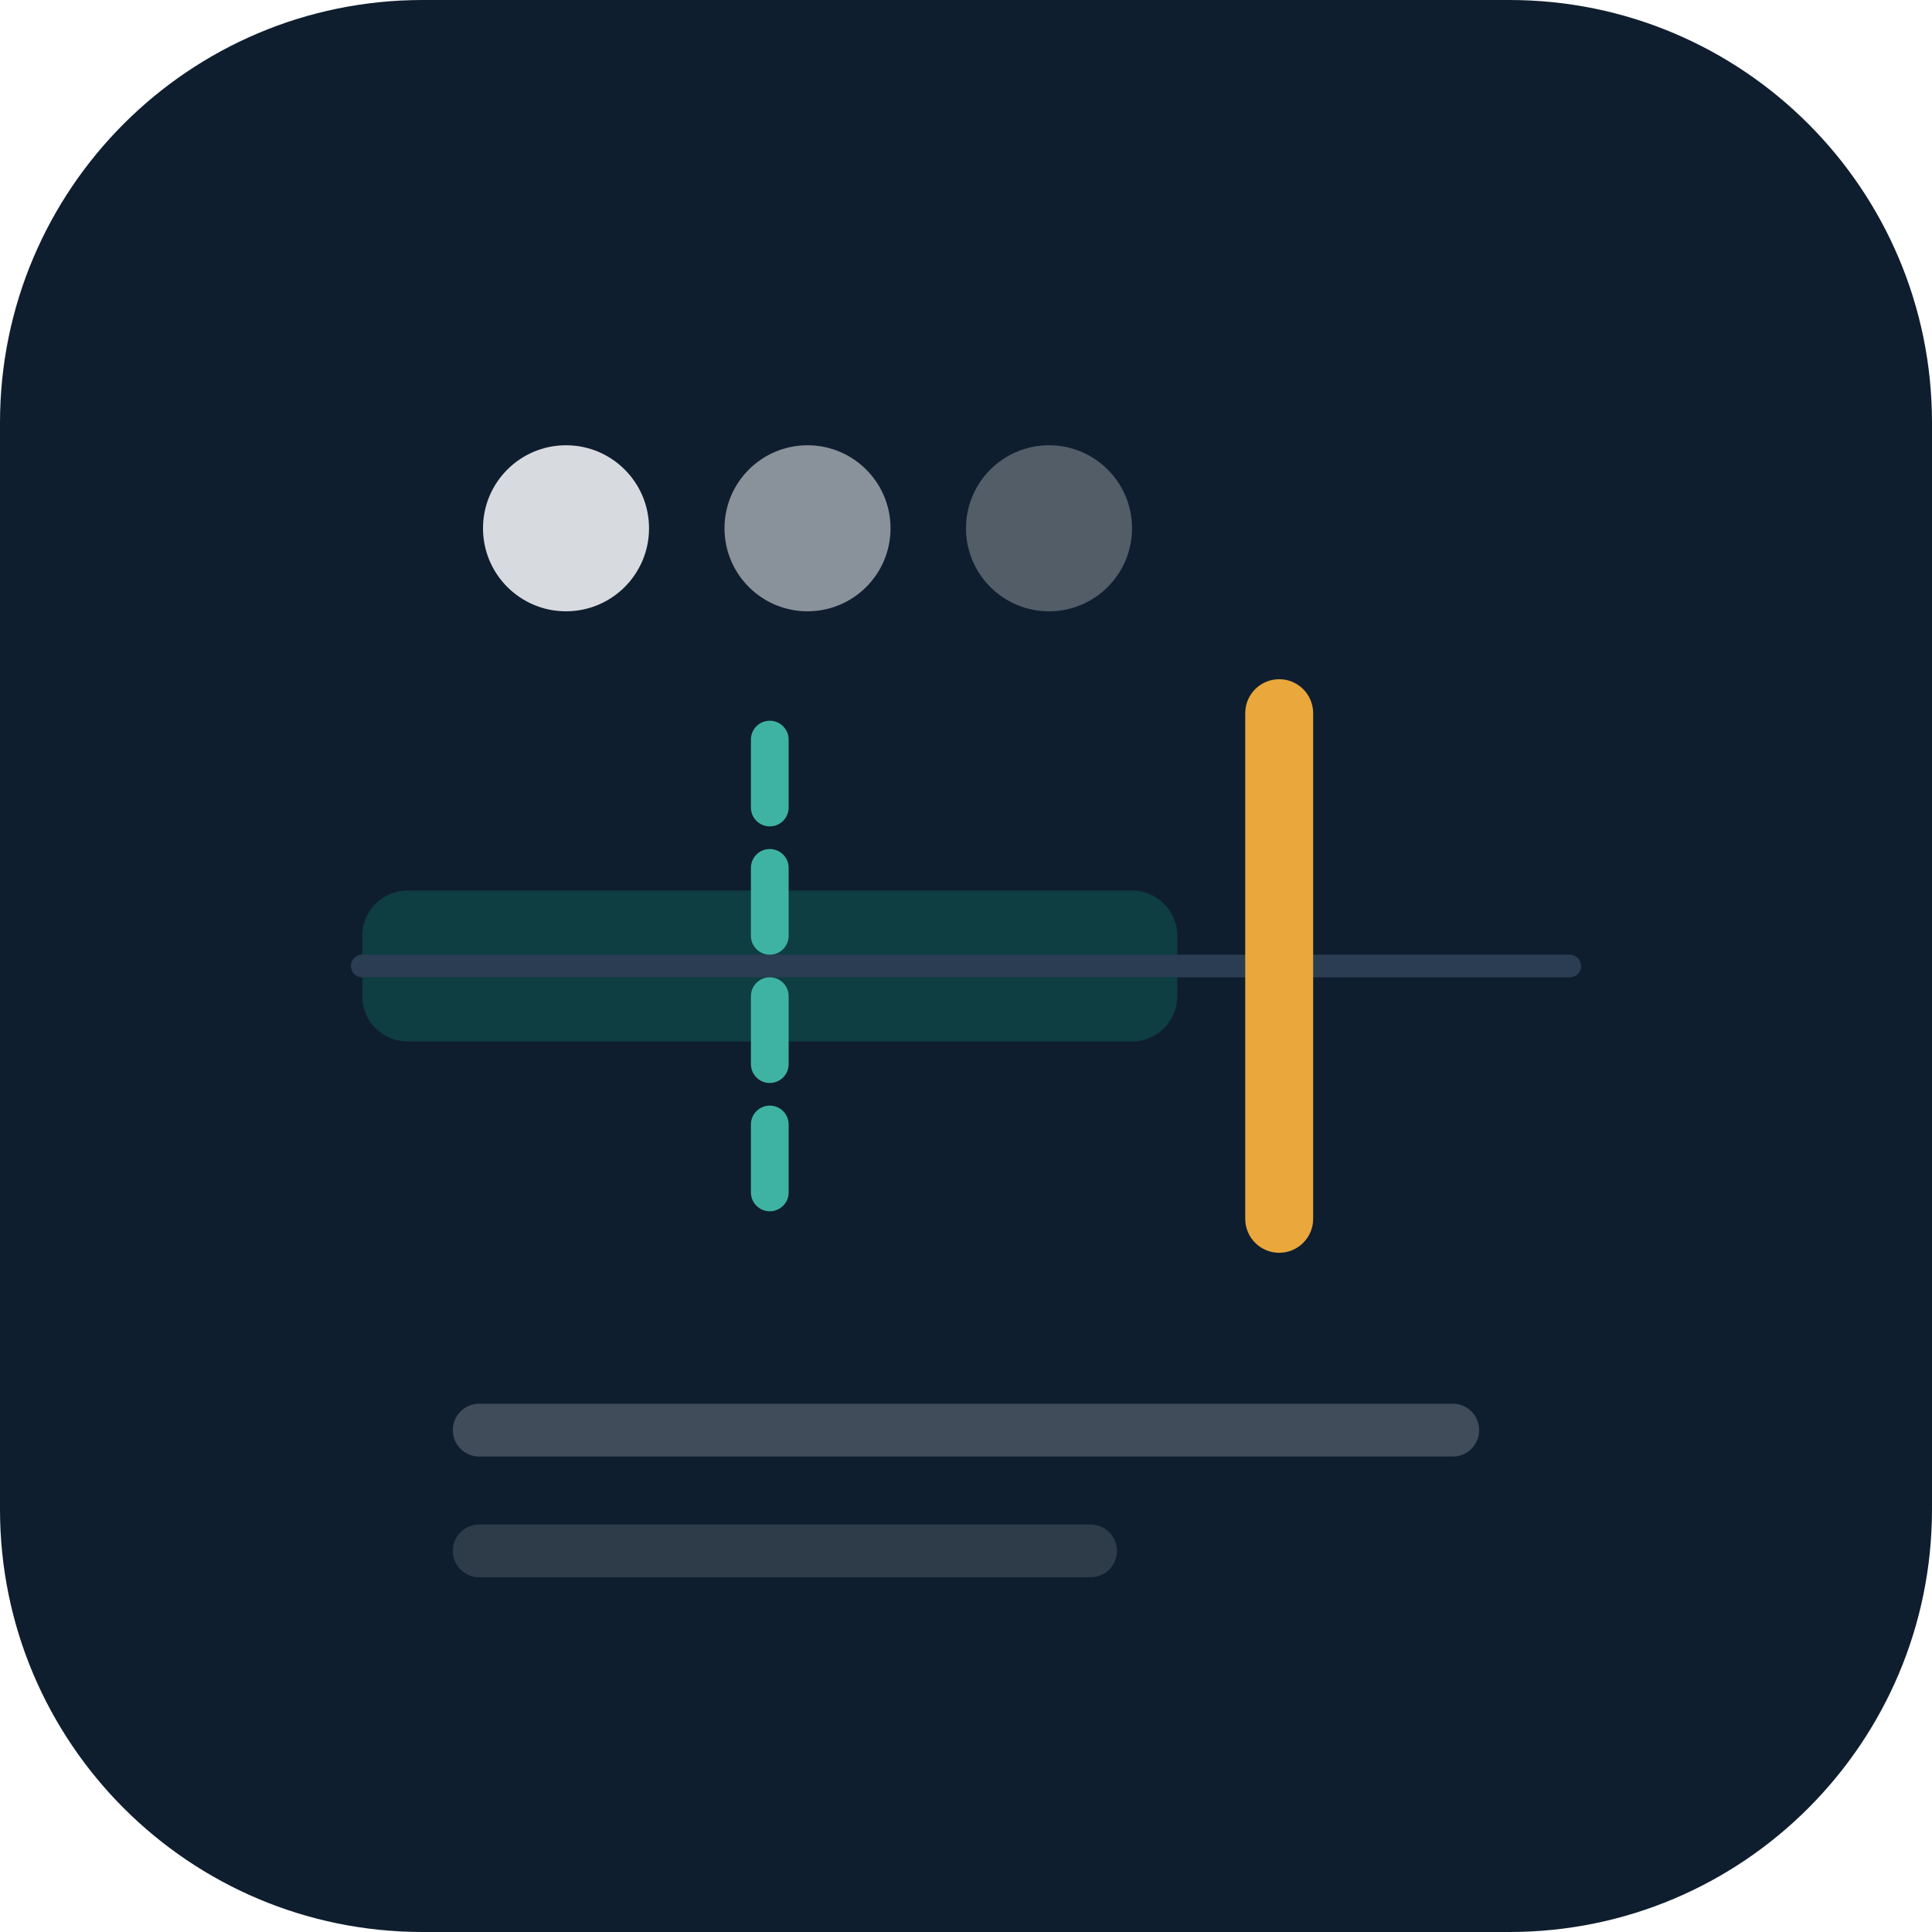
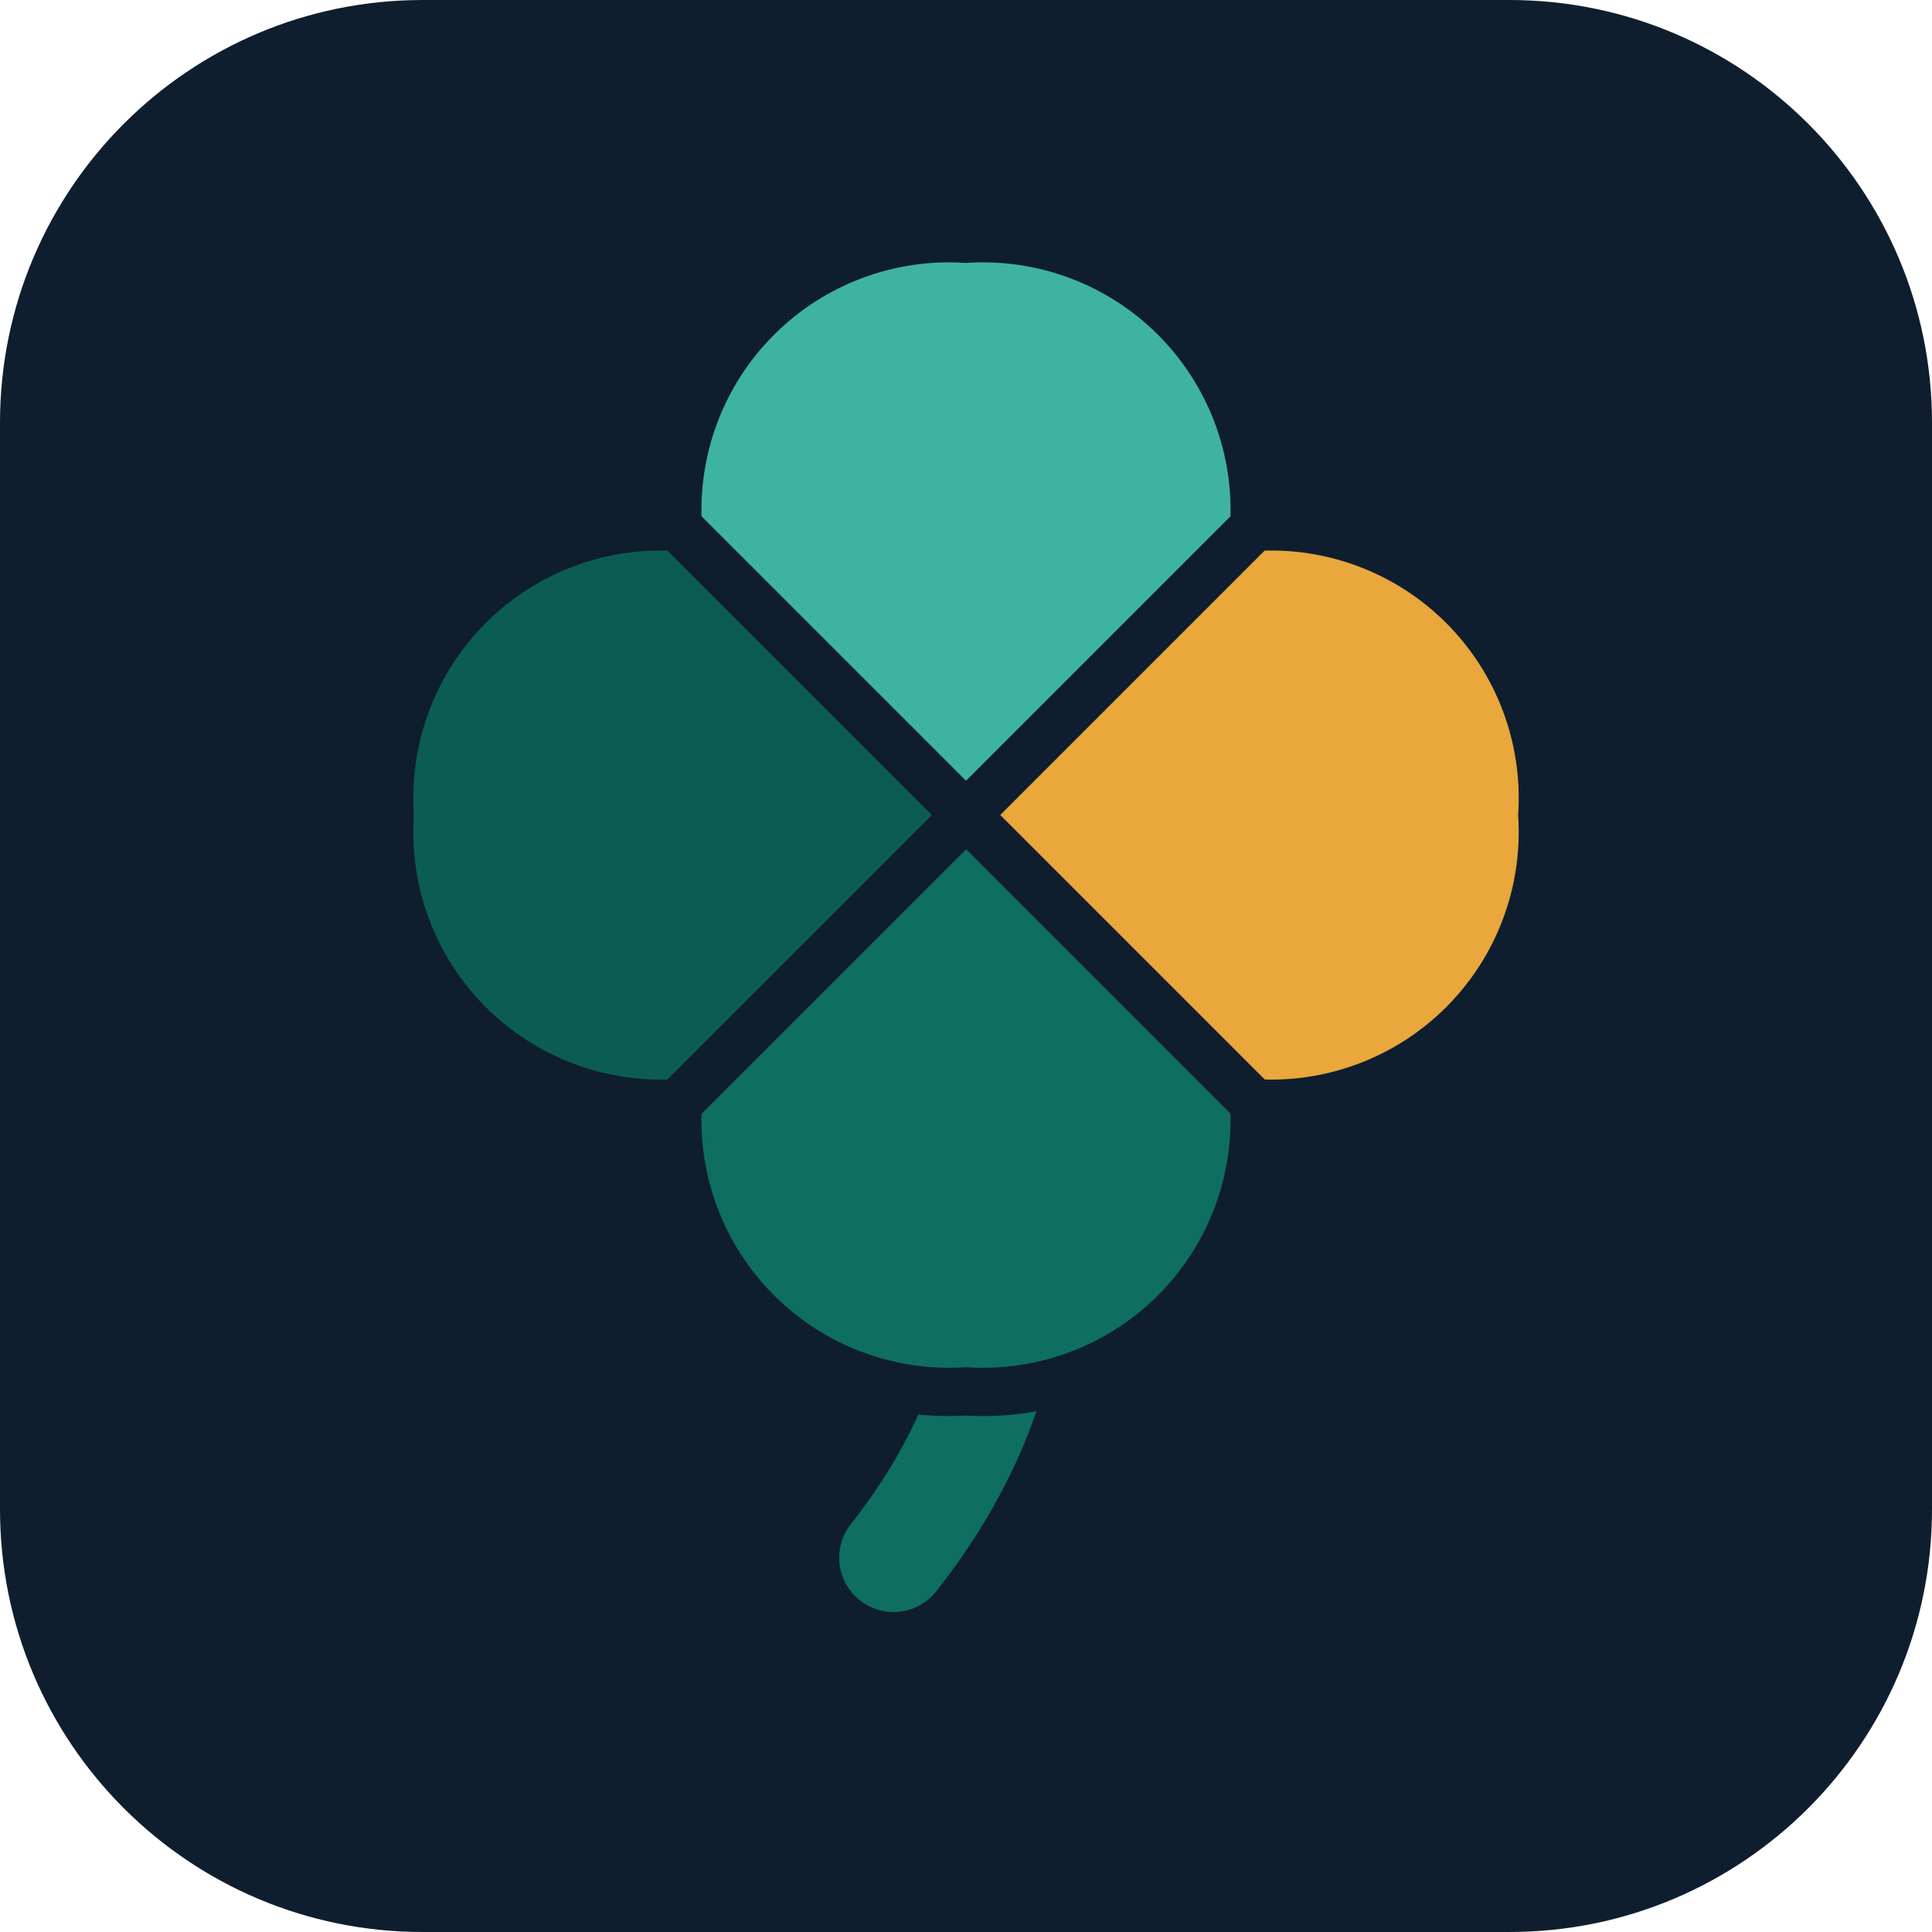
- <svg xmlns="http://www.w3.org/2000/svg" viewBox="0 0 512 512" role="img" aria-label="LotoLab">
-   <rect width="512" height="512" rx="112" fill="#0F1E2E" />
-   <rect x="96" y="236" width="216" height="40" rx="12" fill="#0E6E62" opacity=".38" />
-   <line x1="96" y1="256" x2="416" y2="256" stroke="#2A3D52" stroke-width="6" stroke-linecap="round" />
-   <line x1="204" y1="196" x2="204" y2="316" stroke="#3FB3A3" stroke-width="10" stroke-linecap="round" stroke-dasharray="18 16" />
-   <rect x="330" y="180" width="18" height="152" rx="9" fill="#E9A73C" />
-   <circle cx="150" cy="140" r="22" fill="#EDF0F2" opacity=".9" />
-   <circle cx="214" cy="140" r="22" fill="#EDF0F2" opacity=".55" />
-   <circle cx="278" cy="140" r="22" fill="#EDF0F2" opacity=".3" />
-   <rect x="120" y="372" width="272" height="14" rx="7" fill="#EDF0F2" opacity=".22" />
-   <rect x="120" y="404" width="176" height="14" rx="7" fill="#EDF0F2" opacity=".14" />
+ <svg xmlns="http://www.w3.org/2000/svg" viewBox="0 0 64 64" role="img" aria-label="LotoLab">
+   <rect width="64" height="64" rx="14" fill="#0F1E2E" />
+   <path d="M32 33q4 10.5-2.4 18.6" stroke="#0E6E62" stroke-width="3.6" stroke-linecap="round" fill="none" />
+   <g transform="translate(32 27)">
+     <g stroke="#0F1E2E" stroke-width="1.6">
+       <path transform="rotate(-45)" fill="#3FB3A3" d="M0 0V-13.5a9 9 0 0 1 13.5 0h0a9 9 0 0 1 0 13.5Z" />
+       <path transform="rotate(45)" fill="#E9A73C" d="M0 0V-13.5a9 9 0 0 1 13.5 0h0a9 9 0 0 1 0 13.5Z" />
+       <path transform="rotate(135)" fill="#0E6E62" d="M0 0V-13.5a9 9 0 0 1 13.5 0h0a9 9 0 0 1 0 13.5Z" />
+       <path transform="rotate(225)" fill="#0B5D53" d="M0 0V-13.5a9 9 0 0 1 13.5 0h0a9 9 0 0 1 0 13.5Z" />
+     </g>
+   </g>
</svg>
